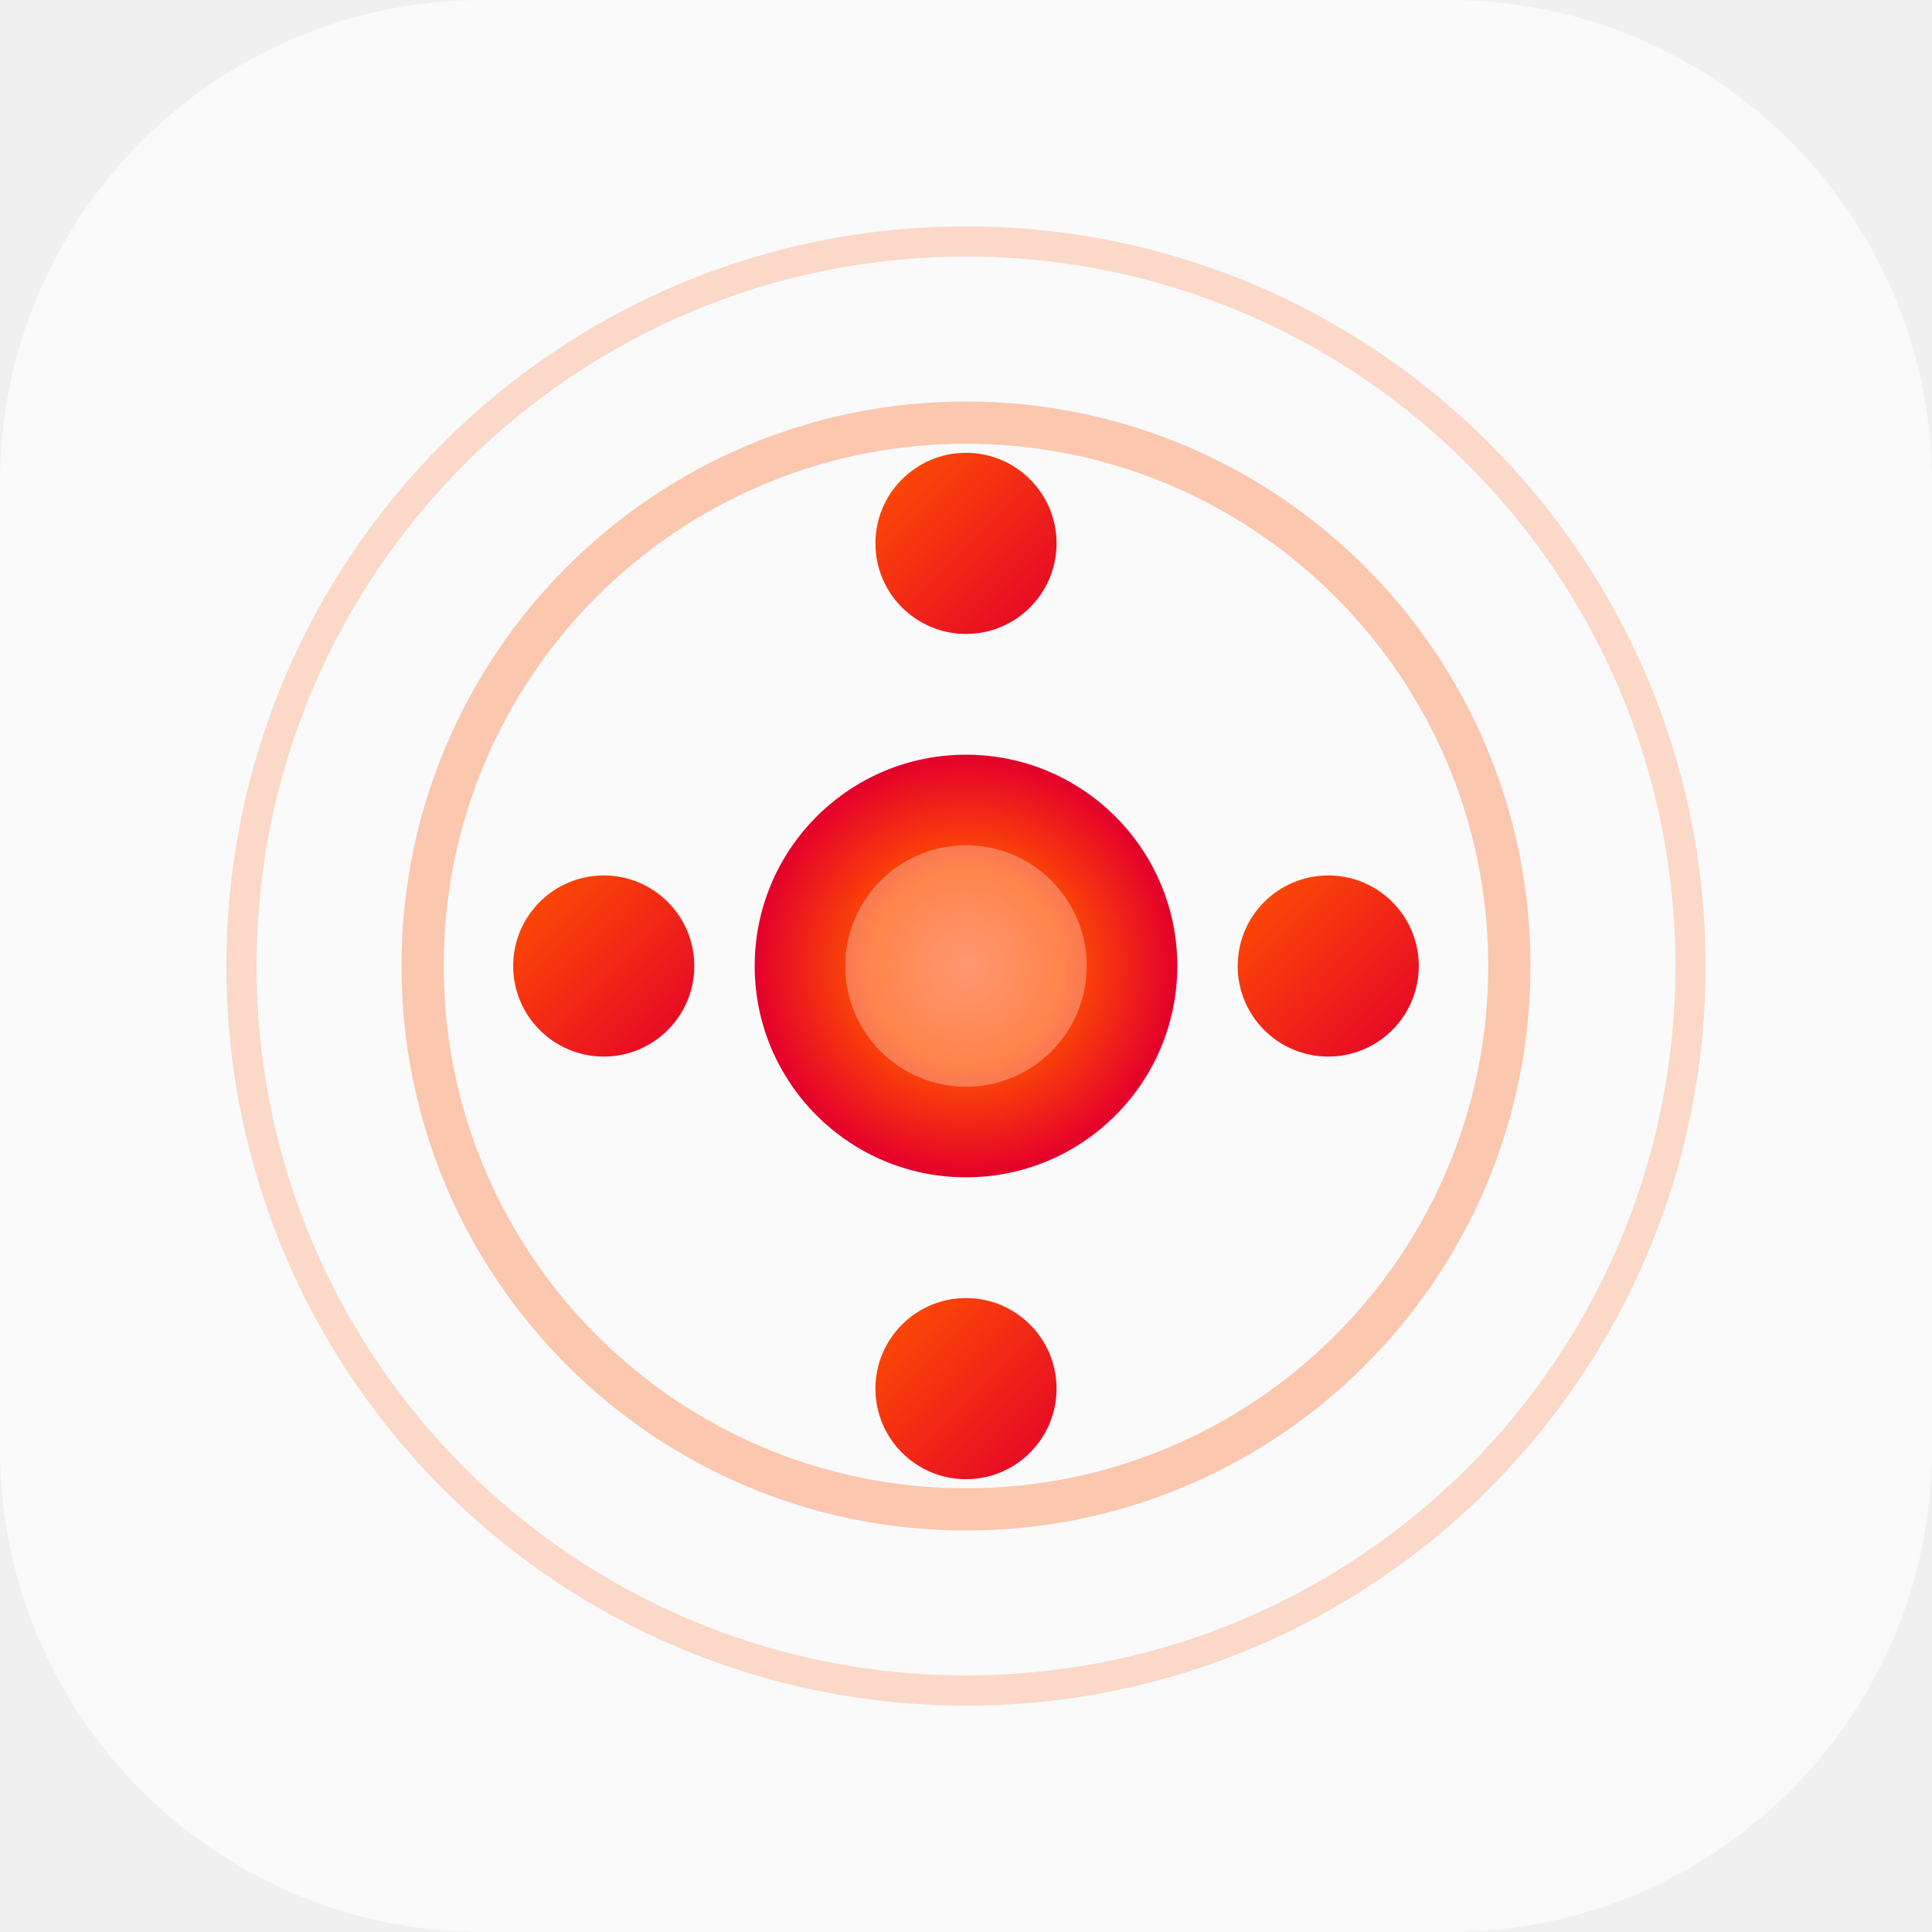
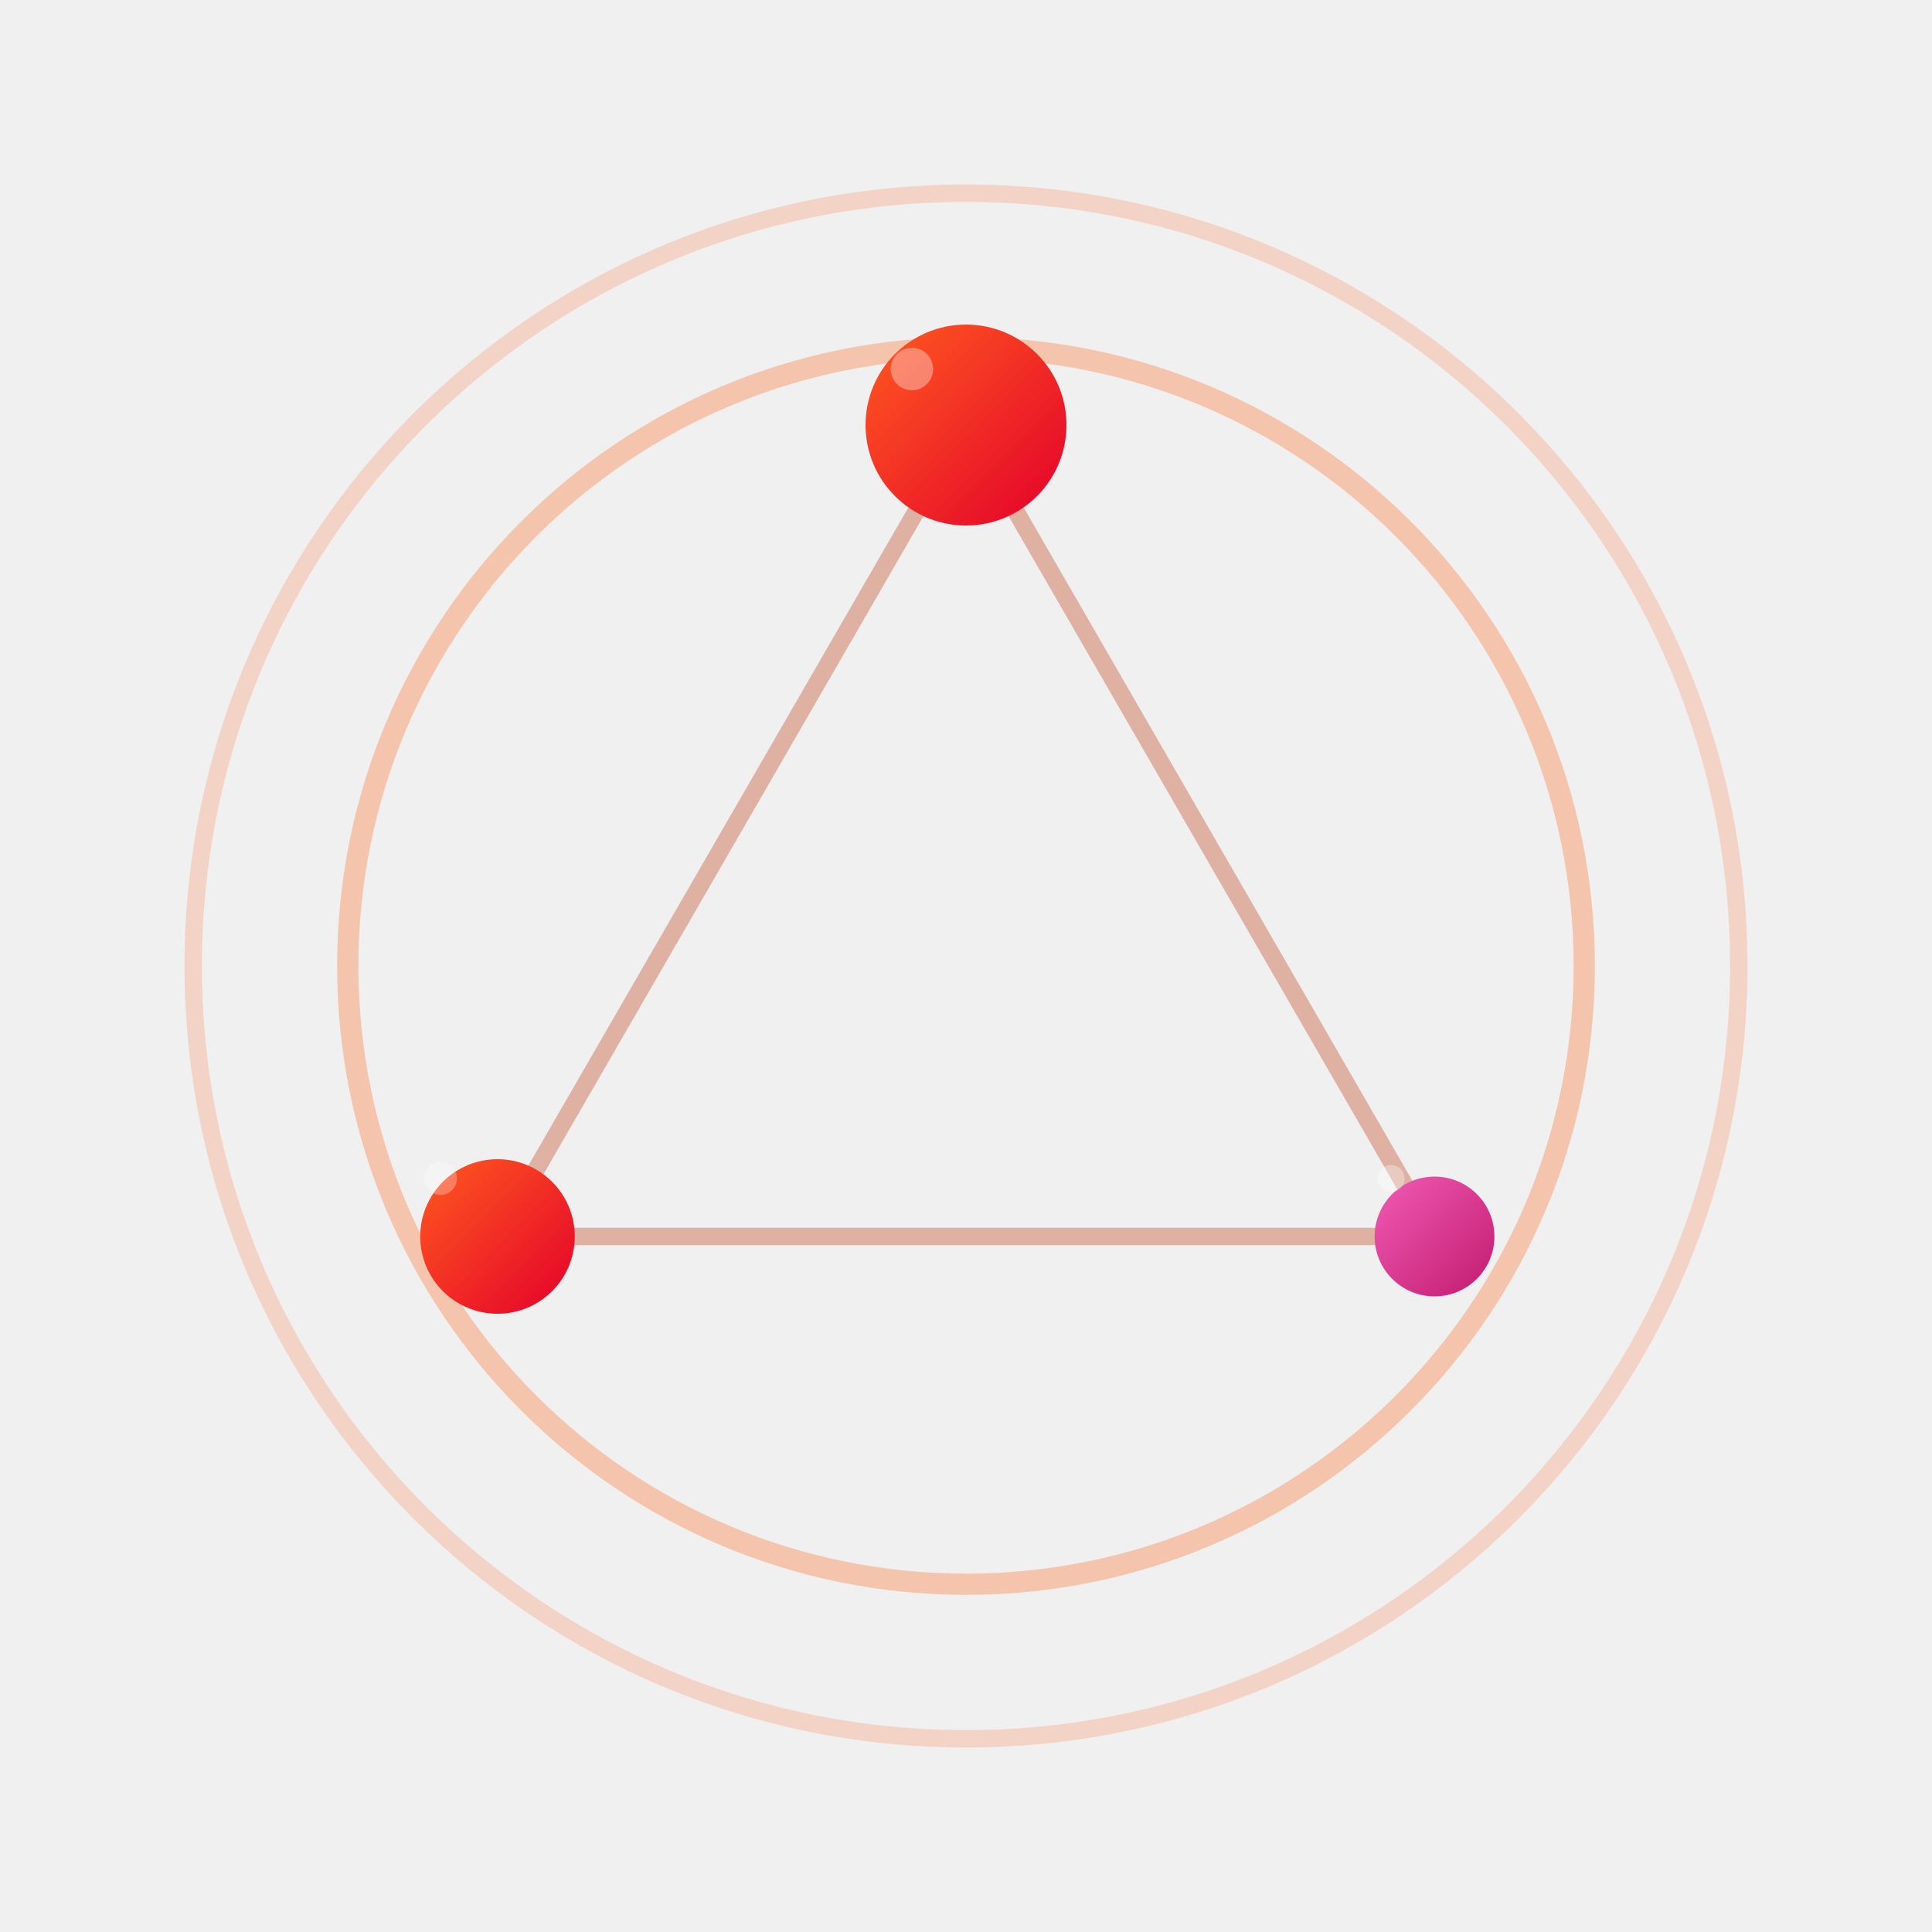
- <svg xmlns="http://www.w3.org/2000/svg" width="64" height="64" viewBox="0 0 64 64">
+ <svg xmlns="http://www.w3.org/2000/svg" width="64" height="64" viewBox="0 0 100 100">
  <defs>
-     <radialGradient id="lokazen-core" cx="50%" cy="50%" r="50%">
-       <stop offset="0%" stop-color="#FF6B35" />
-       <stop offset="45%" stop-color="#FF5200" />
-       <stop offset="100%" stop-color="#E4002B" />
-     </radialGradient>
-     <linearGradient id="lokazen-orb" x1="0%" y1="0%" x2="100%" y2="100%">
-       <stop offset="0%" stop-color="#FF5200" />
+     <linearGradient id="favO" x1="0%" y1="0%" x2="100%" y2="100%">
+       <stop offset="0%" stop-color="#FF5A1F" />
      <stop offset="100%" stop-color="#E4002B" />
    </linearGradient>
-     <style>
-       /* Gentle floating animation, similar to header quantumFloat */
-       @keyframes qFloat1 {
-         0%   { transform: translate(0, -0.7px); }
-         50%  { transform: translate(0, 0.7px); }
-         100% { transform: translate(0, -0.7px); }
-       }
-       @keyframes qFloat2 {
-         0%   { transform: translate(0.6px, 0); }
-         50%  { transform: translate(-0.6px, 0.4px); }
-         100% { transform: translate(0.6px, 0); }
-       }
-       @keyframes qFloat3 {
-         0%   { transform: translate(0, 0.7px); }
-         50%  { transform: translate(0, -0.7px); }
-         100% { transform: translate(0, 0.7px); }
-       }
-       @keyframes qFloat4 {
-         0%   { transform: translate(-0.6px, 0); }
-         50%  { transform: translate(0.6px, -0.4px); }
-         100% { transform: translate(-0.6px, 0); }
-       }
-       .orb {
-         transform-box: fill-box;
-         transform-origin: center;
-       }
-       .orb--1 { animation: qFloat1 4s ease-in-out infinite; }
-       .orb--2 { animation: qFloat2 4s ease-in-out infinite 0.4s; }
-       .orb--3 { animation: qFloat3 4s ease-in-out infinite 0.8s; }
-       .orb--4 { animation: qFloat4 4s ease-in-out infinite 1.2s; }
-     </style>
+     <linearGradient id="favM" x1="0%" y1="0%" x2="100%" y2="100%">
+       <stop offset="0%" stop-color="#F15BB5" />
+       <stop offset="100%" stop-color="#C11B6E" />
+     </linearGradient>
  </defs>
-   <rect width="64" height="64" rx="16" fill="#FAFAFA" />
-   <circle cx="32" cy="32" r="18" fill="none" stroke="#FF5200" stroke-width="1.4" stroke-opacity="0.3" />
-   <circle cx="32" cy="32" r="24" fill="none" stroke="#FF5200" stroke-width="1" stroke-opacity="0.2" />
-   <circle cx="32" cy="32" r="7" fill="url(#lokazen-core)" />
-   <circle cx="32" cy="32" r="4" fill="#FFFFFF" opacity="0.3" />
-   <circle class="orb orb--1" cx="32" cy="18" r="3" fill="url(#lokazen-orb)" />
-   <circle class="orb orb--2" cx="44" cy="32" r="3" fill="url(#lokazen-orb)" />
-   <circle class="orb orb--3" cx="32" cy="46" r="3" fill="url(#lokazen-orb)" />
-   <circle class="orb orb--4" cx="20" cy="32" r="3" fill="url(#lokazen-orb)" />
+   <circle cx="50" cy="50" r="32" fill="none" stroke="rgba(255,82,0,0.28)" stroke-width="1.1" />
+   <circle cx="50" cy="50" r="40" fill="none" stroke="rgba(255,82,0,0.18)" stroke-width="0.9" />
+   <g>
+     <animateTransform attributeName="transform" type="translate" values="0 0; 0 -0.4; 0 0" dur="4.5s" repeatCount="indefinite" />
+     <line x1="50" y1="22" x2="25.75" y2="64" stroke="rgba(200,100,70,0.45)" stroke-width="0.9" stroke-linecap="round" />
+     <line x1="50" y1="22" x2="74.25" y2="64" stroke="rgba(200,100,70,0.45)" stroke-width="0.9" stroke-linecap="round" />
+     <line x1="25.75" y1="64" x2="74.25" y2="64" stroke="rgba(200,100,70,0.45)" stroke-width="0.9" stroke-linecap="round" />
+     <circle cx="50" cy="22" r="5.2" fill="url(#favO)" />
+     <circle cx="47.2" cy="19.1" r="1.1" fill="white" fill-opacity="0.35" />
+     <circle cx="25.75" cy="64" r="4" fill="url(#favO)" />
+     <circle cx="22.8" cy="61" r="0.85" fill="white" fill-opacity="0.28" />
+     <circle cx="74.25" cy="64" r="3.1" fill="url(#favM)" />
+     <circle cx="72" cy="61" r="0.7" fill="white" fill-opacity="0.32" />
+   </g>
</svg>
